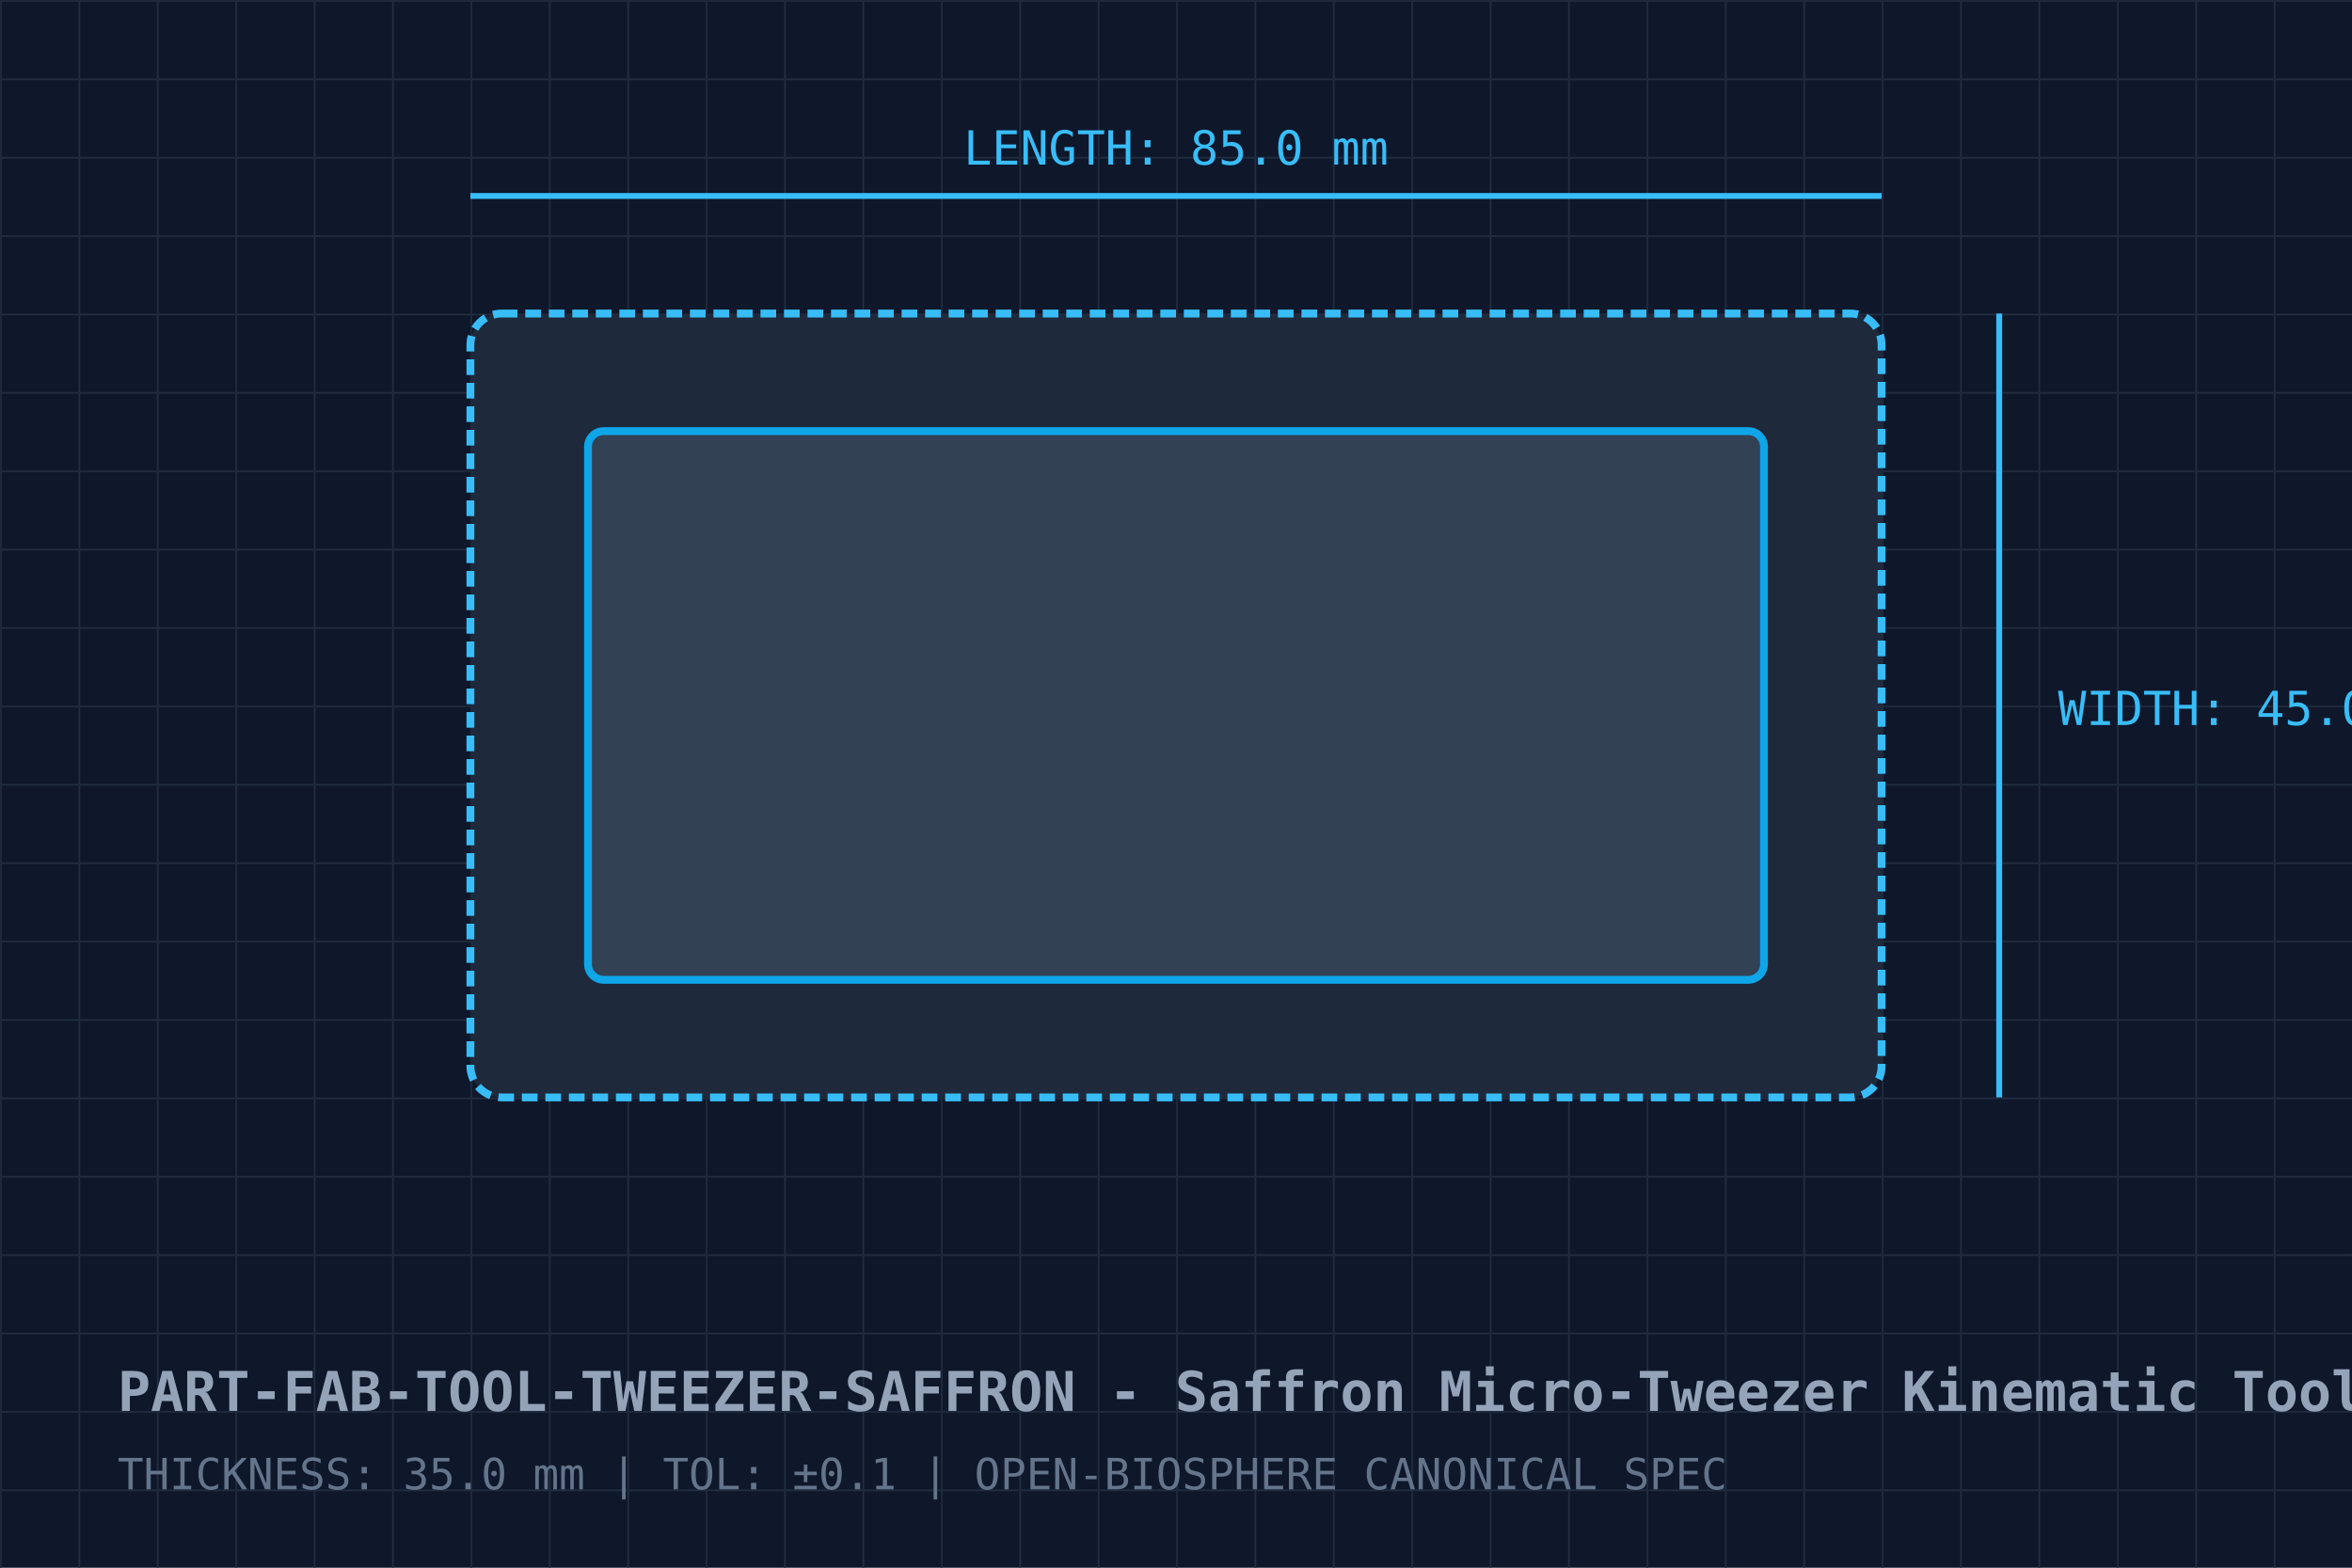
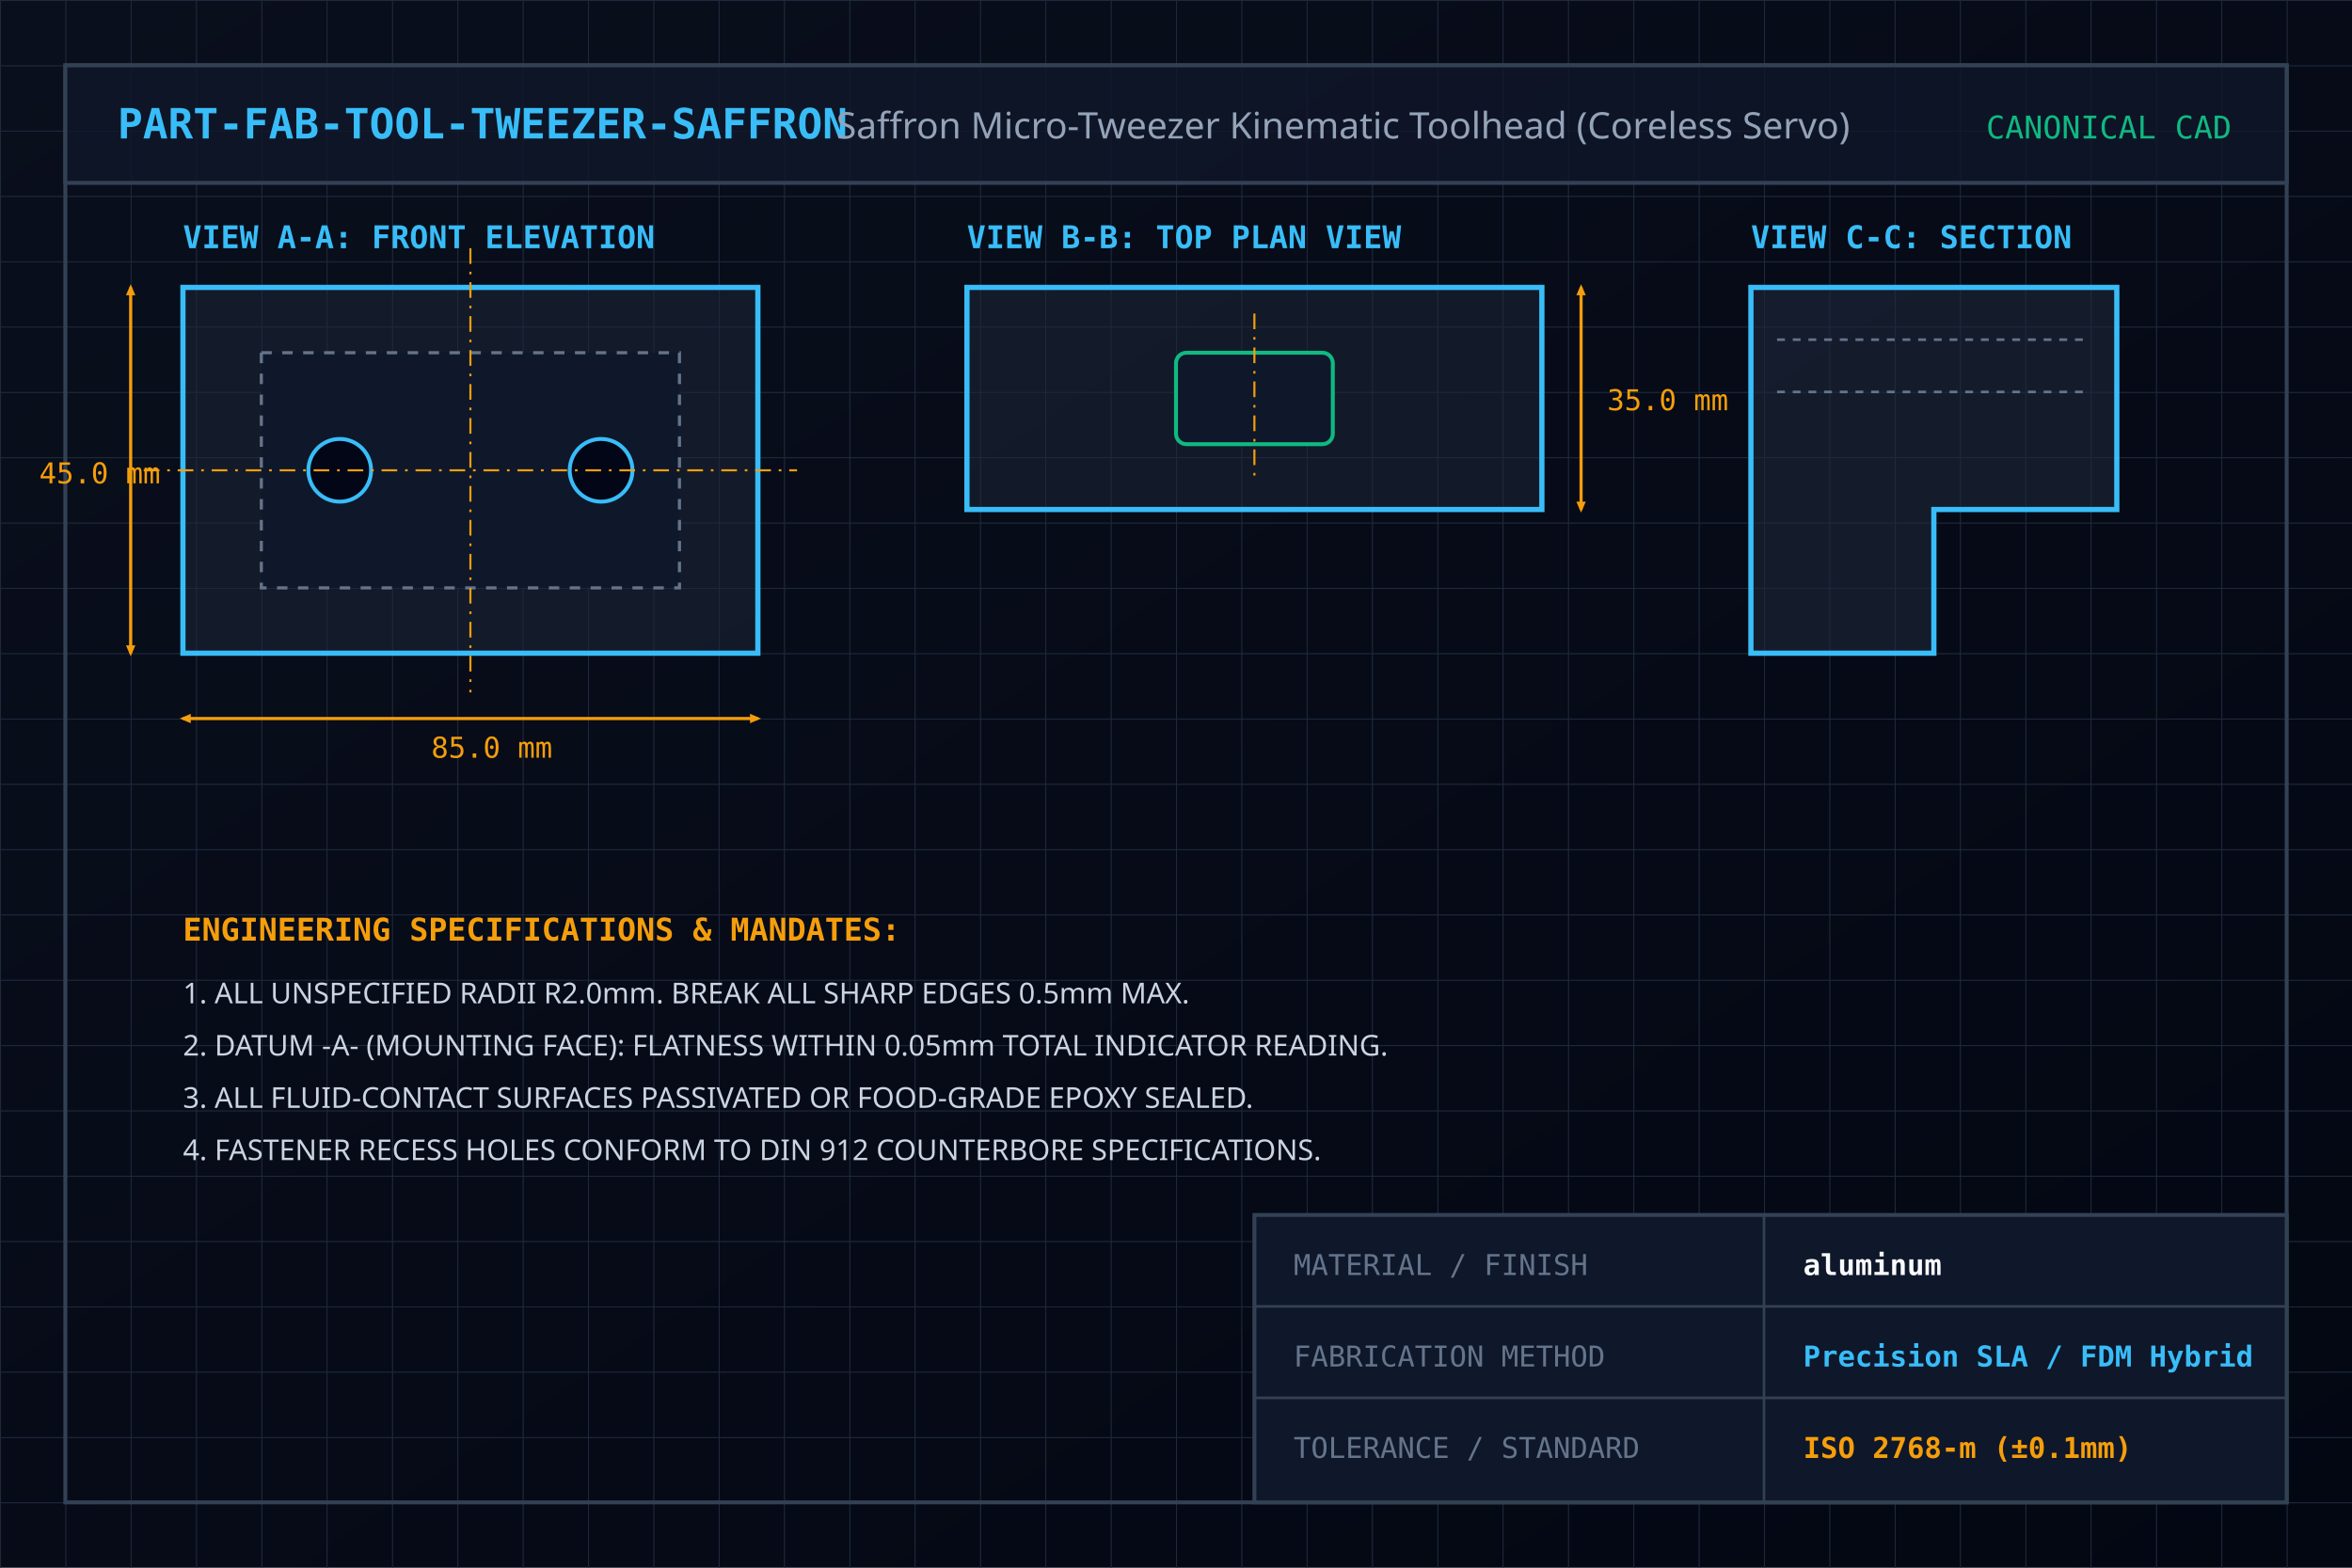
- <svg xmlns="http://www.w3.org/2000/svg" viewBox="0 0 600 400" width="100%" height="100%">
-   <rect width="600" height="400" fill="#0f172a" />
+ <svg xmlns="http://www.w3.org/2000/svg" viewBox="0 0 900 600" width="100%" height="100%">
  <defs>
-     <pattern id="grid-PART-FAB-TOOL-TWEEZER-SAFFRON" width="20" height="20" patternUnits="userSpaceOnUse">
-       <path d="M 20 0 L 0 0 0 20" fill="none" stroke="#1e293b" stroke-width="1" />
+     <linearGradient id="bg" x1="0%" y1="0%" x2="100%" y2="100%">
+       <stop offset="0%" stop-color="#0a0f1d" />
+       <stop offset="100%" stop-color="#030712" />
+     </linearGradient>
+     <pattern id="grid" width="25" height="25" patternUnits="userSpaceOnUse">
+       <path d="M 25 0 L 0 0 0 25" fill="none" stroke="#1e293b" stroke-width="0.75" />
    </pattern>
+     <marker id="arrow" viewBox="0 0 10 10" refX="5" refY="5" markerWidth="6" markerHeight="6" orient="auto-start-reverse">
+       <path d="M 0 1.5 L 8 5 L 0 8.5 z" fill="#38bdf8" />
+     </marker>
+     <marker id="dim-arrow" viewBox="0 0 10 10" refX="5" refY="5" markerWidth="5" markerHeight="5" orient="auto-start-reverse">
+       <path d="M 0 2 L 7 5 L 0 8 z" fill="#f59e0b" />
+     </marker>
  </defs>
-   <rect width="600" height="400" fill="url(#grid-PART-FAB-TOOL-TWEEZER-SAFFRON)" />
-   <rect x="120" y="80" width="360" height="200" rx="8" fill="#1e293b" stroke="#38bdf8" stroke-width="2" stroke-dasharray="4,2" />
-   <rect x="150" y="110" width="300" height="140" rx="4" fill="#334155" stroke="#0ea5e9" stroke-width="2" />
-   <line x1="120" y1="50" x2="480" y2="50" stroke="#38bdf8" stroke-width="1.5" marker-start="url(#arrow)" marker-end="url(#arrow)" />
-   <text x="300" y="42" fill="#38bdf8" font-family="monospace" font-size="12" text-anchor="middle">LENGTH: 85.0 mm</text>
-   <line x1="510" y1="80" x2="510" y2="280" stroke="#38bdf8" stroke-width="1.5" />
-   <text x="525" y="185" fill="#38bdf8" font-family="monospace" font-size="12">WIDTH: 45.0 mm</text>
-   <text x="30" y="360" fill="#94a3b8" font-family="monospace" font-size="14" font-weight="bold">PART-FAB-TOOL-TWEEZER-SAFFRON - Saffron Micro-Tweezer Kinematic Toolhead (Coreless Servo)</text>
-   <text x="30" y="380" fill="#64748b" font-family="monospace" font-size="11">THICKNESS: 35.0 mm | TOL: ±0.1 | OPEN-BIOSPHERE CANONICAL SPEC</text>
+   <rect width="100%" height="100%" fill="url(#bg)" />
+   <rect width="100%" height="100%" fill="url(#grid)" />
+   <rect x="25" y="25" width="850" height="550" fill="none" stroke="#334155" stroke-width="1.5" />
+   <rect x="25" y="25" width="850" height="45" fill="#0f172a" fill-opacity="0.8" stroke="#334155" stroke-width="1.5" />
+   <text x="45" y="53" font-family="monospace" font-size="16" font-weight="bold" fill="#38bdf8">PART-FAB-TOOL-TWEEZER-SAFFRON</text>
+   <text x="320" y="53" font-family="sans-serif" font-size="14" font-weight="500" fill="#94a3b8">Saffron Micro-Tweezer Kinematic Toolhead (Coreless Servo)</text>
+   <text x="760" y="53" font-family="monospace" font-size="12" fill="#10b981">CANONICAL CAD</text>
+   <rect x="480" y="465" width="395" height="110" fill="#0f172a" stroke="#334155" stroke-width="1.5" />
+   <line x1="480" y1="500" x2="875" y2="500" stroke="#334155" stroke-width="1" />
+   <line x1="480" y1="535" x2="875" y2="535" stroke="#334155" stroke-width="1" />
+   <line x1="675" y1="465" x2="675" y2="575" stroke="#334155" stroke-width="1" />
+   <text x="495" y="488" font-family="monospace" font-size="11" fill="#64748b">MATERIAL / FINISH</text>
+   <text x="690" y="488" font-family="monospace" font-size="11" font-weight="bold" fill="#f8fafc">aluminum</text>
+   <text x="495" y="523" font-family="monospace" font-size="11" fill="#64748b">FABRICATION METHOD</text>
+   <text x="690" y="523" font-family="monospace" font-size="11" font-weight="bold" fill="#38bdf8">Precision SLA / FDM Hybrid</text>
+   <text x="495" y="558" font-family="monospace" font-size="11" fill="#64748b">TOLERANCE / STANDARD</text>
+   <text x="690" y="558" font-family="monospace" font-size="11" font-weight="bold" fill="#f59e0b">ISO 2768-m (±0.1mm)</text>
+   <g transform="translate(70, 110)">
+     <text x="0" y="-15" font-family="monospace" font-size="12" font-weight="bold" fill="#38bdf8">VIEW A-A: FRONT ELEVATION</text>
+     <rect x="0" y="0" width="220" height="140" fill="#1e293b" fill-opacity="0.5" stroke="#38bdf8" stroke-width="2" />
+     <rect x="30" y="25" width="160" height="90" fill="#0f172a" stroke="#64748b" stroke-dasharray="4,4" stroke-width="1.2" />
+     <circle cx="60" cy="70" r="12" fill="#020617" stroke="#38bdf8" stroke-width="1.5" />
+     <circle cx="160" cy="70" r="12" fill="#020617" stroke="#38bdf8" stroke-width="1.5" />
+     <line x1="-15" y1="70" x2="235" y2="70" stroke="#f59e0b" stroke-width="0.8" stroke-dasharray="6,3,1,3" />
+     <line x1="110" y1="-15" x2="110" y2="155" stroke="#f59e0b" stroke-width="0.8" stroke-dasharray="6,3,1,3" />
+     <line x1="0" y1="165" x2="220" y2="165" stroke="#f59e0b" stroke-width="1.2" marker-start="url(#dim-arrow)" marker-end="url(#dim-arrow)" />
+     <text x="95" y="180" font-family="monospace" font-size="11" fill="#f59e0b">85.0 mm</text>
+     <line x1="-20" y1="0" x2="-20" y2="140" stroke="#f59e0b" stroke-width="1.2" marker-start="url(#dim-arrow)" marker-end="url(#dim-arrow)" />
+     <text x="-55" y="75" font-family="monospace" font-size="11" fill="#f59e0b">45.0 mm</text>
+   </g>
+   <g transform="translate(370, 110)">
+     <text x="0" y="-15" font-family="monospace" font-size="12" font-weight="bold" fill="#38bdf8">VIEW B-B: TOP PLAN VIEW</text>
+     <rect x="0" y="0" width="220" height="85" fill="#1e293b" fill-opacity="0.5" stroke="#38bdf8" stroke-width="2" />
+     <rect x="80" y="25" width="60" height="35" rx="4" fill="#0f172a" stroke="#10b981" stroke-width="1.5" />
+     <line x1="110" y1="10" x2="110" y2="75" stroke="#f59e0b" stroke-width="0.8" stroke-dasharray="6,3,1,3" />
+     <line x1="235" y1="0" x2="235" y2="85" stroke="#f59e0b" stroke-width="1.2" marker-start="url(#dim-arrow)" marker-end="url(#dim-arrow)" />
+     <text x="245" y="47" font-family="monospace" font-size="11" fill="#f59e0b">35.0 mm</text>
+   </g>
+   <g transform="translate(670, 110)">
+     <text x="0" y="-15" font-family="monospace" font-size="12" font-weight="bold" fill="#38bdf8">VIEW C-C: SECTION</text>
+     <path d="M 0 0 L 140 0 L 140 85 L 70 85 L 70 140 L 0 140 Z" fill="#1e293b" fill-opacity="0.6" stroke="#38bdf8" stroke-width="2" />
+     <line x1="10" y1="20" x2="130" y2="20" stroke="#64748b" stroke-dasharray="3,3" stroke-width="1" />
+     <line x1="10" y1="40" x2="130" y2="40" stroke="#64748b" stroke-dasharray="3,3" stroke-width="1" />
+   </g>
+   <g transform="translate(70, 360)">
+     <text x="0" y="0" font-family="monospace" font-size="12" font-weight="bold" fill="#f59e0b">ENGINEERING SPECIFICATIONS &amp; MANDATES:</text>
+     <text x="0" y="24" font-family="sans-serif" font-size="11" fill="#cbd5e1">1. ALL UNSPECIFIED RADII R2.0mm. BREAK ALL SHARP EDGES 0.5mm MAX.</text>
+     <text x="0" y="44" font-family="sans-serif" font-size="11" fill="#cbd5e1">2. DATUM -A- (MOUNTING FACE): FLATNESS WITHIN 0.05mm TOTAL INDICATOR READING.</text>
+     <text x="0" y="64" font-family="sans-serif" font-size="11" fill="#cbd5e1">3. ALL FLUID-CONTACT SURFACES PASSIVATED OR FOOD-GRADE EPOXY SEALED.</text>
+     <text x="0" y="84" font-family="sans-serif" font-size="11" fill="#cbd5e1">4. FASTENER RECESS HOLES CONFORM TO DIN 912 COUNTERBORE SPECIFICATIONS.</text>
+   </g>
</svg>
